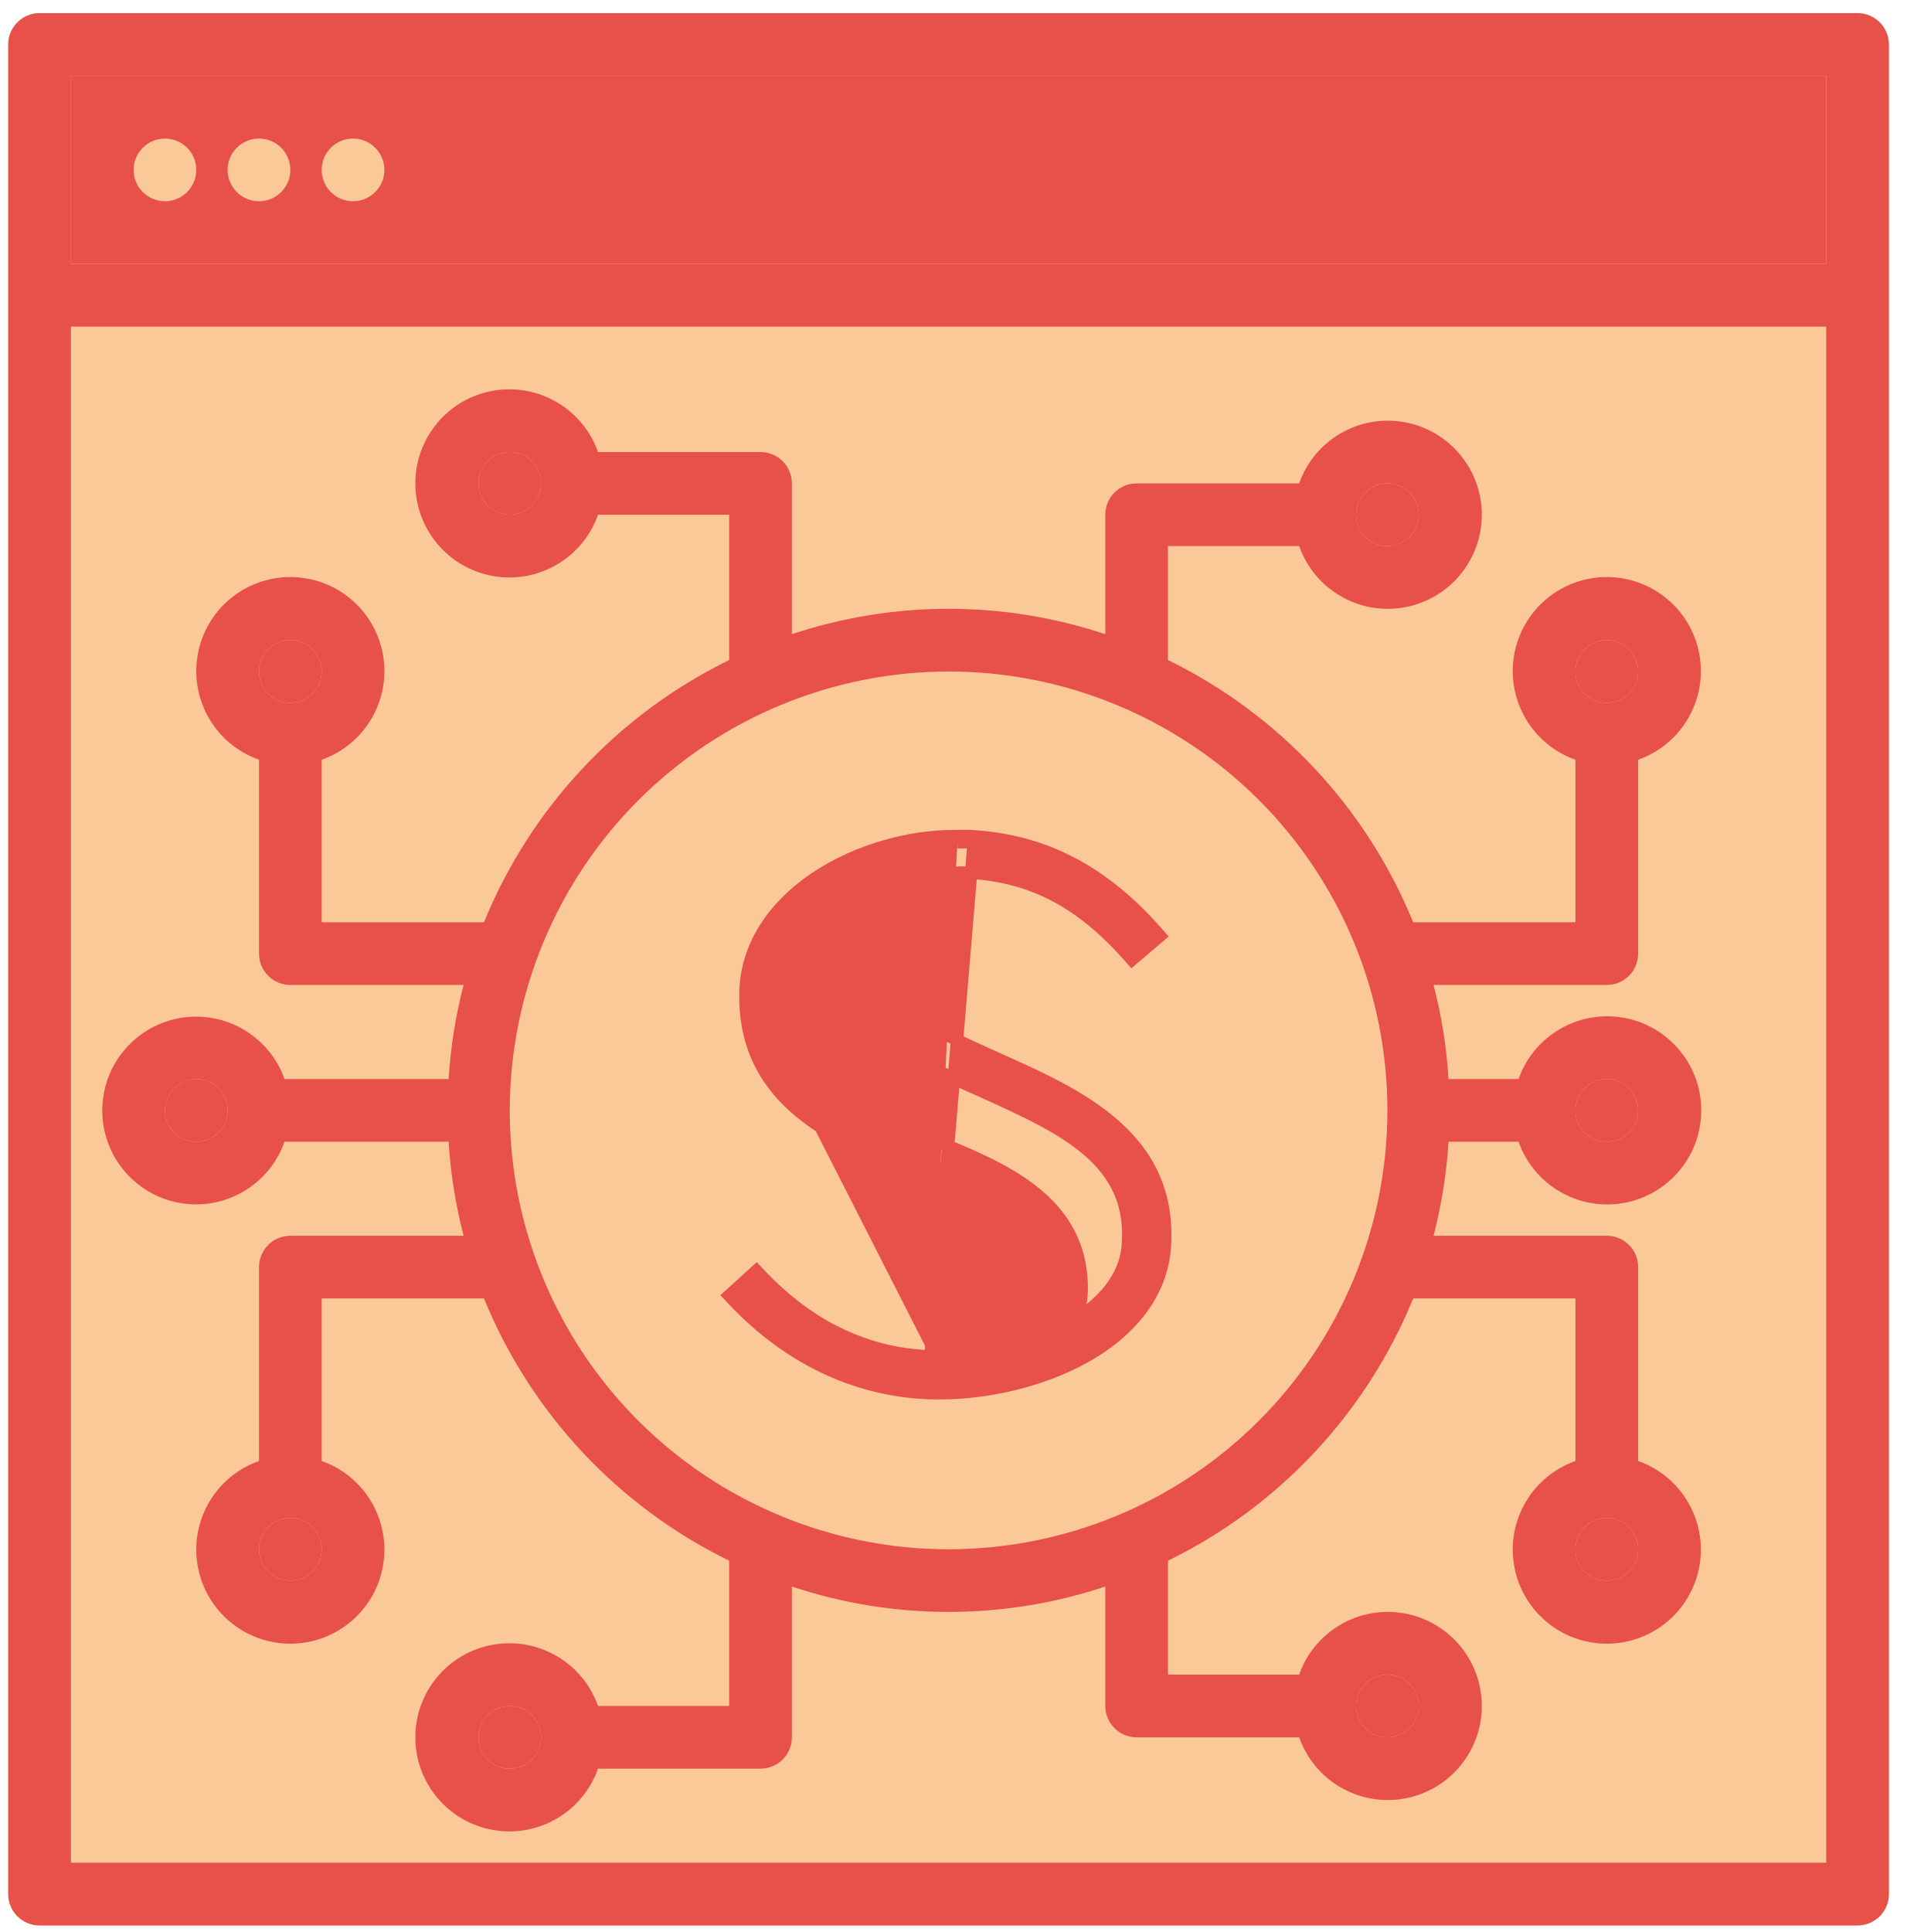
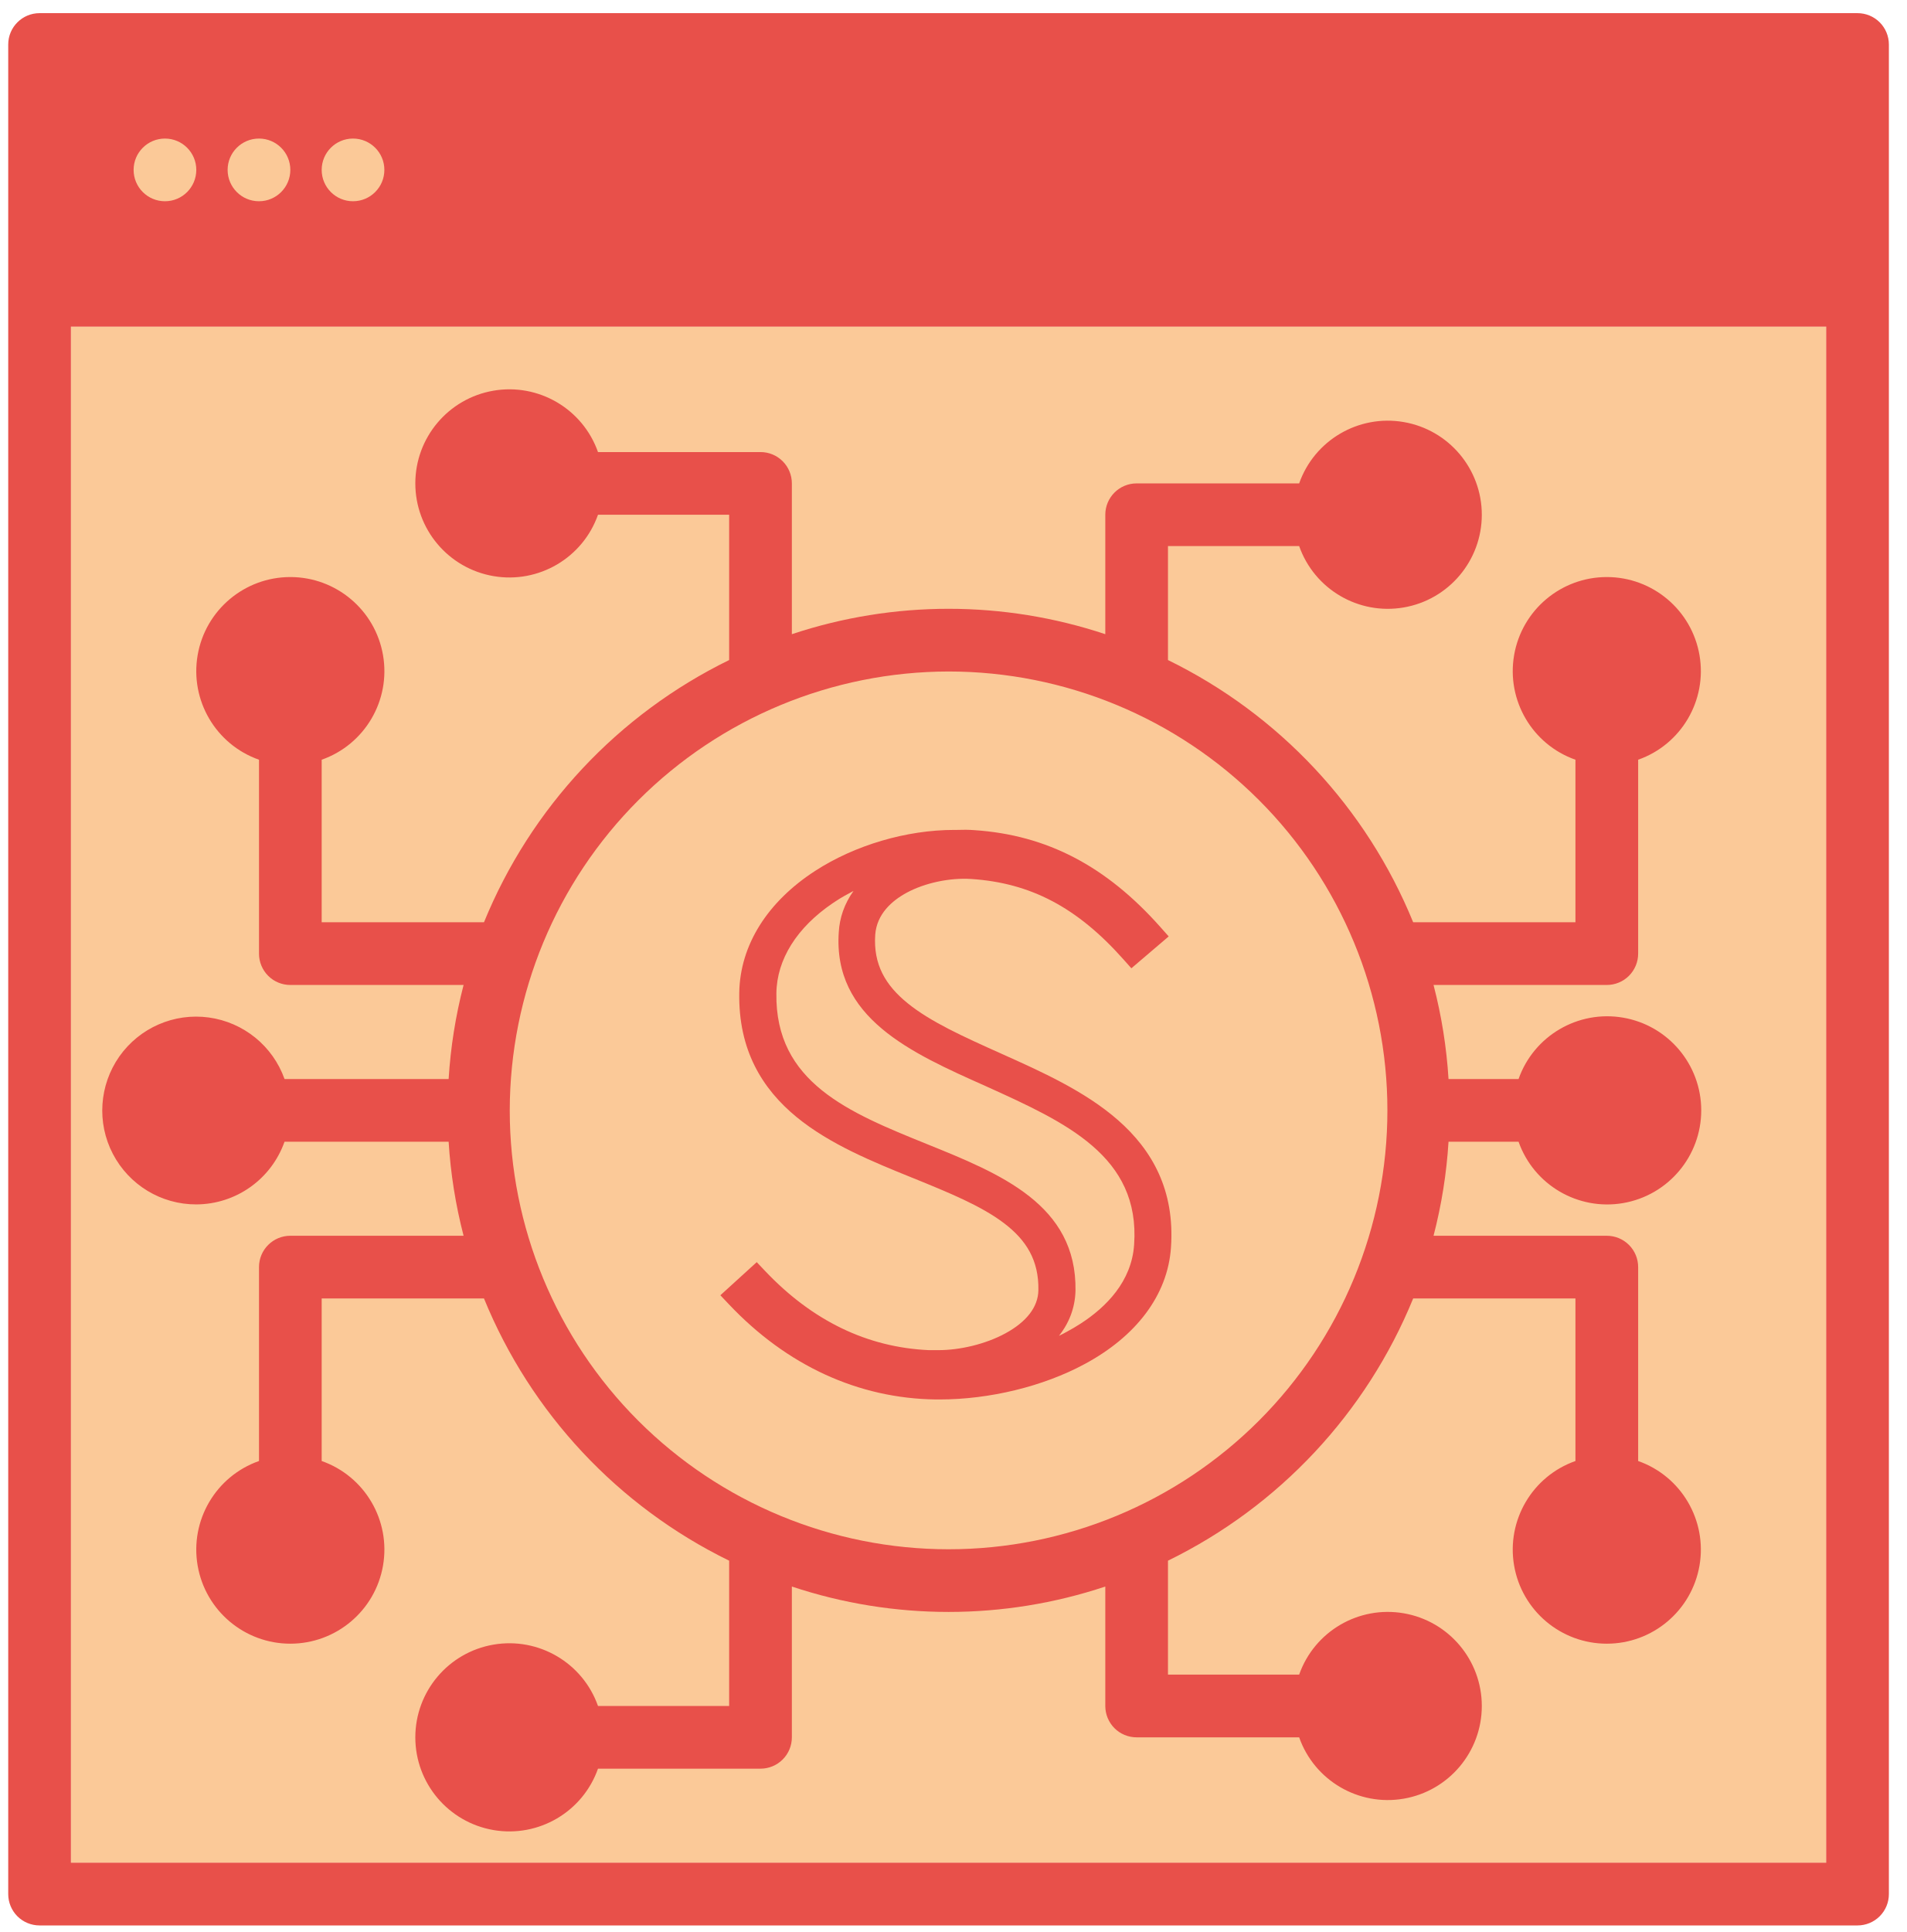
<svg xmlns="http://www.w3.org/2000/svg" width="77" height="78" viewBox="0 0 77 78" fill="none">
-   <path d="M75.004 0.531H1.598C0.898 0.531 0.332 1.098 0.332 1.797V76.469C0.332 76.805 0.465 77.127 0.702 77.365C0.94 77.602 1.262 77.735 1.598 77.735H75.004C75.339 77.735 75.662 77.602 75.899 77.365C76.137 77.127 76.27 76.805 76.27 76.469V1.797C76.27 1.461 76.137 1.139 75.899 0.901C75.662 0.664 75.339 0.531 75.004 0.531ZM2.864 3.062H73.739V10.656H2.864V3.062ZM73.739 75.203H2.864V13.188H73.739V75.203Z" fill="#FBC998" />
  <path d="M73.739 75.203H2.864V13.188H73.739V75.203Z" fill="#FBC998" />
-   <path d="M2.864 3.062H73.739V10.656H2.864V3.062Z" fill="#FBC998" />
-   <path d="M75.004 0.531H1.598C0.898 0.531 0.332 1.098 0.332 1.797V76.469C0.332 76.805 0.465 77.127 0.702 77.365C0.94 77.602 1.262 77.735 1.598 77.735H75.004C75.339 77.735 75.662 77.602 75.899 77.365C76.137 77.127 76.27 76.805 76.27 76.469V1.797C76.27 1.462 76.137 1.139 75.899 0.901C75.662 0.664 75.339 0.531 75.004 0.531ZM2.864 3.063H73.739V10.656H2.864V3.063ZM73.739 75.203H2.864V13.188H73.739V75.203Z" fill="#E8504A" />
-   <path d="M2.864 3.063H73.739V10.656H2.864V3.063Z" fill="#E8504A" />
-   <path d="M7.926 48.625C9.531 48.619 10.954 47.607 11.489 46.094H18.115C18.194 47.376 18.396 48.648 18.719 49.891H11.723C11.024 49.891 10.458 50.457 10.458 51.157V58.985C8.714 59.598 7.667 61.383 7.98 63.205C8.293 65.028 9.875 66.36 11.723 66.36C13.571 66.36 15.153 65.028 15.466 63.205C15.78 61.383 14.732 59.598 12.989 58.985V52.422H19.542C21.43 57.048 24.955 60.816 29.442 63.009V68.875H24.146C23.532 67.132 21.747 66.085 19.925 66.398C18.102 66.711 16.77 68.293 16.77 70.141C16.77 71.989 18.102 73.571 19.925 73.884C21.747 74.197 23.532 73.15 24.146 71.406H30.708C31.043 71.406 31.366 71.273 31.603 71.036C31.841 70.799 31.974 70.476 31.974 70.141V64.053C36.081 65.42 40.523 65.42 44.63 64.053V68.875C44.63 69.21 44.763 69.533 45 69.771C45.237 70.008 45.56 70.141 45.895 70.141H52.458C53.072 71.884 54.856 72.931 56.678 72.618C58.501 72.305 59.833 70.723 59.833 68.875C59.833 67.027 58.501 65.445 56.678 65.132C54.856 64.819 53.072 65.866 52.458 67.609H47.161V63.009C51.648 60.816 55.172 57.048 57.062 52.422H63.614V58.985C61.871 59.598 60.824 61.383 61.137 63.205C61.45 65.028 63.032 66.36 64.88 66.36C66.728 66.36 68.31 65.028 68.623 63.205C68.936 61.383 67.889 59.598 66.146 58.985V51.157C66.146 50.821 66.013 50.498 65.775 50.261C65.538 50.024 65.215 49.891 64.88 49.891H57.884C58.207 48.648 58.41 47.376 58.489 46.094H61.317C61.931 47.837 63.716 48.885 65.538 48.572C67.361 48.258 68.693 46.676 68.693 44.828C68.693 42.981 67.361 41.399 65.538 41.085C63.716 40.772 61.931 41.819 61.317 43.563H58.489C58.41 42.282 58.207 41.01 57.884 39.766H64.88C65.215 39.766 65.538 39.633 65.775 39.396C66.013 39.158 66.146 38.836 66.146 38.5V30.672C67.889 30.059 68.936 28.274 68.623 26.452C68.31 24.629 66.728 23.297 64.88 23.297C63.032 23.297 61.45 24.629 61.137 26.452C60.824 28.274 61.871 30.059 63.614 30.672V37.235H57.062C55.173 32.609 51.648 28.841 47.161 26.648V22.047H52.458C53.072 23.791 54.856 24.838 56.678 24.525C58.501 24.212 59.833 22.63 59.833 20.782C59.833 18.934 58.501 17.352 56.678 17.039C54.856 16.726 53.072 17.773 52.458 19.516H45.895C45.196 19.516 44.63 20.083 44.63 20.782V25.604C40.523 24.237 36.08 24.237 31.974 25.604V19.516C31.974 19.181 31.841 18.858 31.603 18.621C31.366 18.383 31.043 18.251 30.708 18.251H24.146C23.532 16.507 21.747 15.46 19.925 15.773C18.102 16.086 16.77 17.668 16.77 19.516C16.77 21.364 18.102 22.946 19.925 23.259C21.747 23.573 23.532 22.525 24.146 20.782H29.442V26.648C24.956 28.841 21.431 32.609 19.542 37.235H12.989V30.672C14.732 30.059 15.78 28.274 15.466 26.452C15.153 24.629 13.571 23.297 11.723 23.297C9.875 23.297 8.293 24.629 7.98 26.452C7.667 28.274 8.714 30.059 10.458 30.672V38.5C10.458 38.836 10.591 39.158 10.828 39.396C11.065 39.633 11.388 39.766 11.723 39.766H18.719C18.396 41.01 18.194 42.281 18.115 43.563H11.489C11.014 42.228 9.834 41.272 8.433 41.079C7.028 40.886 5.636 41.494 4.819 42.652C4.006 43.81 3.902 45.328 4.557 46.585C5.212 47.841 6.509 48.629 7.926 48.625ZM11.723 63.813C11.211 63.813 10.749 63.506 10.553 63.031C10.36 62.56 10.467 62.016 10.828 61.652C11.192 61.291 11.736 61.184 12.207 61.377C12.682 61.573 12.989 62.035 12.989 62.547C12.989 62.883 12.856 63.205 12.619 63.443C12.381 63.68 12.059 63.813 11.723 63.813ZM20.583 71.407C20.07 71.407 19.608 71.1 19.412 70.625C19.219 70.154 19.327 69.609 19.688 69.246C20.052 68.885 20.596 68.777 21.067 68.97C21.542 69.166 21.849 69.629 21.849 70.141C21.849 70.476 21.716 70.799 21.478 71.037C21.241 71.274 20.918 71.407 20.583 71.407ZM56.02 67.61C56.533 67.61 56.995 67.917 57.191 68.391C57.384 68.863 57.277 69.407 56.916 69.771C56.552 70.132 56.008 70.239 55.536 70.046C55.062 69.85 54.755 69.388 54.755 68.875C54.755 68.176 55.321 67.61 56.02 67.61ZM64.88 63.813C64.368 63.813 63.906 63.506 63.71 63.031C63.517 62.56 63.624 62.016 63.985 61.652C64.349 61.291 64.893 61.184 65.364 61.377C65.839 61.573 66.146 62.035 66.146 62.547C66.146 62.883 66.013 63.205 65.776 63.443C65.538 63.68 65.216 63.813 64.88 63.813ZM64.88 25.844C65.393 25.844 65.855 26.151 66.051 26.626C66.244 27.097 66.136 27.641 65.776 28.005C65.412 28.366 64.868 28.474 64.396 28.28C63.922 28.084 63.615 27.622 63.615 27.11C63.615 26.41 64.181 25.844 64.88 25.844ZM56.02 19.516C56.533 19.516 56.995 19.823 57.191 20.297C57.384 20.769 57.277 21.313 56.916 21.677C56.552 22.038 56.008 22.145 55.536 21.952C55.062 21.756 54.755 21.294 54.755 20.782C54.755 20.082 55.321 19.516 56.02 19.516ZM20.583 20.782C20.07 20.782 19.608 20.475 19.412 20C19.219 19.529 19.327 18.985 19.688 18.621C20.052 18.26 20.596 18.152 21.067 18.345C21.542 18.541 21.849 19.003 21.849 19.516C21.849 19.851 21.716 20.174 21.478 20.412C21.241 20.649 20.918 20.782 20.583 20.782ZM11.723 25.844C12.236 25.844 12.698 26.151 12.894 26.626C13.087 27.097 12.979 27.641 12.619 28.005C12.255 28.366 11.711 28.474 11.239 28.28C10.765 28.084 10.458 27.622 10.458 27.11C10.458 26.41 11.024 25.844 11.723 25.844ZM64.879 43.563C65.392 43.563 65.854 43.87 66.05 44.344C66.243 44.816 66.136 45.36 65.775 45.724C65.411 46.085 64.867 46.192 64.395 45.999C63.921 45.803 63.614 45.341 63.614 44.828C63.614 44.129 64.18 43.563 64.879 43.563ZM38.302 27.11C43 27.11 47.509 28.977 50.832 32.299C54.154 35.621 56.021 40.13 56.021 44.829C56.021 49.528 54.154 54.036 50.832 57.359C47.51 60.682 43.001 62.548 38.302 62.548C33.603 62.548 29.095 60.681 25.772 57.359C22.449 54.037 20.583 49.528 20.583 44.829C20.589 40.13 22.456 35.628 25.778 32.306C29.101 28.983 33.603 27.117 38.302 27.11ZM7.927 43.563C8.439 43.563 8.901 43.87 9.097 44.344C9.29 44.816 9.183 45.36 8.822 45.724C8.458 46.085 7.914 46.192 7.443 45.999C6.968 45.803 6.661 45.341 6.661 44.828C6.661 44.129 7.228 43.563 7.927 43.563Z" fill="#E8504A" />
-   <path d="M11.723 25.844C12.236 25.844 12.698 26.151 12.894 26.626C13.087 27.097 12.979 27.641 12.619 28.005C12.255 28.366 11.711 28.474 11.239 28.28C10.765 28.084 10.458 27.622 10.458 27.11C10.458 26.41 11.024 25.844 11.723 25.844Z" fill="#E8504A" />
-   <path d="M20.583 20.782C20.07 20.782 19.608 20.475 19.412 20C19.219 19.529 19.327 18.985 19.688 18.621C20.052 18.26 20.596 18.152 21.067 18.345C21.542 18.541 21.849 19.003 21.849 19.516C21.849 19.851 21.716 20.174 21.478 20.412C21.241 20.649 20.918 20.782 20.583 20.782Z" fill="#E8504A" />
-   <path d="M56.02 19.516C56.533 19.516 56.995 19.823 57.191 20.297C57.384 20.769 57.277 21.313 56.916 21.677C56.552 22.038 56.008 22.145 55.536 21.952C55.062 21.756 54.755 21.294 54.755 20.782C54.755 20.082 55.321 19.516 56.02 19.516Z" fill="#E8504A" />
-   <path d="M64.88 25.844C65.393 25.844 65.855 26.151 66.051 26.626C66.244 27.097 66.136 27.641 65.776 28.005C65.412 28.366 64.868 28.474 64.396 28.28C63.922 28.084 63.615 27.622 63.615 27.11C63.615 26.41 64.181 25.844 64.88 25.844Z" fill="#E8504A" />
-   <path d="M64.879 43.563C65.392 43.563 65.854 43.87 66.05 44.344C66.243 44.816 66.136 45.36 65.775 45.724C65.411 46.085 64.867 46.192 64.395 45.999C63.921 45.803 63.614 45.341 63.614 44.828C63.614 44.129 64.18 43.563 64.879 43.563Z" fill="#E8504A" />
-   <path d="M64.88 63.813C64.368 63.813 63.906 63.506 63.71 63.031C63.517 62.56 63.624 62.016 63.985 61.652C64.349 61.291 64.893 61.184 65.364 61.377C65.839 61.573 66.146 62.035 66.146 62.547C66.146 62.883 66.013 63.205 65.776 63.443C65.538 63.68 65.216 63.813 64.88 63.813Z" fill="#E8504A" />
-   <path d="M56.02 67.61C56.533 67.61 56.995 67.917 57.191 68.391C57.384 68.863 57.277 69.407 56.916 69.771C56.552 70.132 56.008 70.239 55.536 70.046C55.062 69.85 54.755 69.388 54.755 68.875C54.755 68.176 55.321 67.61 56.02 67.61Z" fill="#E8504A" />
-   <path d="M20.583 71.407C20.07 71.407 19.608 71.1 19.412 70.625C19.219 70.154 19.327 69.609 19.688 69.246C20.052 68.885 20.596 68.777 21.067 68.97C21.542 69.166 21.849 69.629 21.849 70.141C21.849 70.476 21.716 70.799 21.478 71.037C21.241 71.274 20.918 71.407 20.583 71.407Z" fill="#E8504A" />
-   <path d="M11.723 63.813C11.211 63.813 10.749 63.506 10.553 63.031C10.36 62.56 10.467 62.016 10.828 61.652C11.192 61.291 11.736 61.184 12.207 61.377C12.682 61.573 12.989 62.035 12.989 62.547C12.989 62.883 12.856 63.205 12.619 63.443C12.381 63.68 12.059 63.813 11.723 63.813Z" fill="#E8504A" />
-   <path d="M7.927 43.563C8.439 43.563 8.901 43.87 9.097 44.344C9.29 44.816 9.183 45.36 8.822 45.724C8.458 46.085 7.914 46.192 7.443 45.999C6.968 45.803 6.661 45.341 6.661 44.828C6.661 44.129 7.228 43.563 7.927 43.563Z" fill="#E8504A" />
-   <path d="M5.395 6.859C5.395 6.16 5.962 5.594 6.661 5.594V5.594C7.36 5.594 7.926 6.16 7.926 6.859V6.859C7.926 7.558 7.36 8.125 6.661 8.125V8.125C5.962 8.125 5.395 7.558 5.395 6.859V6.859Z" fill="#FBC998" />
-   <path d="M9.191 6.859C9.191 6.16 9.758 5.594 10.457 5.594V5.594C11.156 5.594 11.723 6.16 11.723 6.859V6.859C11.723 7.558 11.156 8.125 10.457 8.125V8.125C9.758 8.125 9.191 7.558 9.191 6.859V6.859Z" fill="#FBC998" />
-   <path d="M12.989 6.859C12.989 6.16 13.555 5.594 14.254 5.594V5.594C14.953 5.594 15.52 6.16 15.52 6.859V6.859C15.52 7.558 14.953 8.125 14.254 8.125V8.125C13.555 8.125 12.989 7.558 12.989 6.859V6.859Z" fill="#FBC998" />
-   <path d="M37.57 54.762V54.759H37.82H37.82H37.82H37.82H37.82H37.821H37.821H37.821H37.821H37.821H37.821H37.822H37.822H37.822H37.822H37.822H37.822H37.822H37.823H37.823H37.823H37.823H37.823H37.823H37.824H37.824H37.824H37.824H37.824H37.824H37.824H37.825H37.825H37.825H37.825H37.825H37.825H37.825H37.826H37.826H37.826H37.826H37.826H37.826H37.827H37.827H37.827H37.827H37.827H37.827H37.828H37.828H37.828H37.828H37.828H37.828H37.828H37.828H37.829H37.829H37.829H37.829H37.829H37.829H37.83H37.83H37.83H37.83H37.83H37.83H37.83H37.831H37.831H37.831H37.831H37.831H37.831H37.831H37.832H37.832H37.832H37.832H37.832H37.832H37.832H37.833H37.833H37.833H37.833H37.833H37.833H37.833H37.834H37.834H37.834H37.834H37.834H37.834H37.834H37.835H37.835H37.835H37.835H37.835H37.835H37.835H37.836H37.836H37.836H37.836H37.836H37.836H37.836H37.837H37.837H37.837H37.837H37.837H37.837H37.837H37.837H37.838H37.838H37.838H37.838H37.838H37.838H37.839H37.839H37.839H37.839H37.839H37.839H37.839H37.84H37.84H37.84H37.84H37.84H37.84H37.84H37.84H37.841H37.841H37.841H37.841H37.841H37.841H37.841H37.842H37.842H37.842H37.842H37.842H37.842H37.842H37.843H37.843H37.843H37.843H37.843H37.843H37.843H37.843H37.844H37.844H37.844H37.844H37.844H37.844H37.844H37.844H37.845H37.845H37.845H37.845H37.845H37.845H37.845H37.846H37.846H37.846H37.846H37.846H37.846H37.846H37.846H37.847H37.847H37.847H37.847H37.847H37.847H37.847H37.848H37.848H37.848H37.848H37.848H37.848H37.848H37.849H37.849H37.849H37.849H37.849H37.849H37.849H37.849H37.85H37.85H37.85H37.85H37.85H37.85H37.85H37.85H37.851H37.851H37.851H37.851H37.851H37.851H37.851H37.852H37.852H37.852H37.852H37.852H37.852H37.852H37.852H37.853H37.853H37.853H37.853H37.853H37.853H37.853H37.853H37.854H37.854H37.854H37.854H37.854H37.854H37.855H37.855H37.855H37.855H37.855H37.855H37.855H37.855H37.855H37.856H37.856H37.856H37.856H37.856H37.856H37.856H37.857H37.857H37.857H37.857H37.857H37.857H37.857H37.858H37.858H37.858H37.858H37.858H37.858H37.858H37.858H37.859H37.859H37.859H37.859H37.859H37.859H37.859H37.859H37.86H37.86H37.86H37.86H37.86H37.86H37.86H37.861H37.861H37.861H37.861H37.861H37.861H37.861H37.861H37.862H37.862H37.862H37.862H37.862H37.862H37.862H37.862H37.863H37.863H37.863H37.863H37.863H37.863H37.864H37.864H37.864H37.864H37.864H37.864H37.864H37.864H37.864H37.865H37.865H37.865H37.865H37.865H37.865H37.865H37.866H37.866H37.866H37.866H37.866H37.866H37.866H37.867H37.867H37.867H37.867H37.867H37.867H37.867H37.867H37.868H37.868H37.868H37.868H37.868H37.868H37.868H37.869H37.869H37.869H37.869H37.869H37.869H37.869H37.87H37.87H37.87H37.87H37.87H37.87H37.87H37.87H37.871H37.871H37.871H37.871H37.871H37.871H37.871H37.872H37.872H37.872H37.872H37.872H37.872H37.872H37.873H37.873H37.873H37.873H37.873H37.873H37.873H37.873H37.874H37.874H37.874H37.874H37.874H37.874H37.874H37.875H37.875H37.875H37.875H37.875H37.875H37.876H37.876H37.876H37.876H37.876H37.876H37.876H37.876H37.877H37.877H37.877H37.877H37.877H37.877H37.877H37.878H37.878H37.878H37.878H37.878H37.878H37.878H37.879H37.879H37.879H37.879H37.879H37.879H37.879H37.88H37.88H37.88H37.88H37.88H37.88H37.88H37.881H37.881H37.881H37.881H37.881H37.881H37.882H37.882H37.882H37.882H37.882H37.882H37.882H37.883H37.883H37.883H37.883H37.883H37.883H37.883H37.883H37.884H37.884H37.884H37.884H37.884H37.884H37.885H37.885H37.885H37.885H37.885H37.885H37.886H37.886H37.886H37.886H37.886H37.886H37.886H37.886H37.887H37.887H37.887H37.887H37.887H37.887H37.888H37.888H37.888H37.888H37.888H37.888H37.889H37.889H37.889H37.889H37.889H37.889H37.889H37.89H37.89H37.89H37.89H37.89H37.89H37.891H37.891H37.891H37.891H37.891H37.891H37.892H37.892H37.892C38.785 54.759 39.87 54.514 40.728 54.044C41.591 53.573 42.166 52.91 42.178 52.095L42.178 52.094C42.203 50.787 41.635 49.902 40.695 49.186C39.739 48.459 38.416 47.922 36.952 47.326L36.943 47.323L36.943 47.322L36.917 47.312C35.348 46.677 33.632 45.982 32.319 44.903C30.984 43.805 30.062 42.307 30.1 40.089M37.57 54.762L37.892 55.009C39.755 55.009 42.401 53.992 42.428 52.098C42.482 49.304 39.972 48.284 37.07 47.104L37.037 47.091L37.03 47.088C33.864 45.806 30.278 44.354 30.35 40.093C30.377 38.35 31.385 36.748 33.185 35.581C34.715 34.59 36.704 34.006 38.531 34.006H38.657M37.57 54.762C34.989 54.666 32.687 53.569 30.711 51.484L30.543 51.306L30.361 51.471L29.633 52.135L29.444 52.306L29.619 52.491C31.902 54.907 34.727 56.214 37.799 56.25V56.25H37.802H37.802H37.802H37.803H37.803H37.803H37.803H37.804H37.804H37.804H37.804H37.805H37.805H37.805H37.806H37.806H37.806H37.806H37.806H37.807H37.807H37.807H37.808H37.808H37.808H37.808H37.809H37.809H37.809H37.809H37.81H37.81H37.81H37.81H37.811H37.811H37.811H37.812H37.812H37.812H37.812H37.813H37.813H37.813H37.813H37.814H37.814H37.814H37.814H37.815H37.815H37.815H37.816H37.816H37.816H37.816H37.817H37.817H37.817H37.817H37.818H37.818H37.818H37.818H37.819H37.819H37.819H37.819H37.82H37.82H37.82H37.821H37.821H37.821H37.821H37.822H37.822H37.822H37.822H37.823H37.823H37.823H37.823H37.824H37.824H37.824H37.825H37.825H37.825H37.825H37.825H37.826H37.826H37.826H37.827H37.827H37.827H37.827H37.828H37.828H37.828H37.828H37.829H37.829H37.829H37.83H37.83H37.83H37.83H37.831H37.831H37.831H37.831H37.832H37.832H37.832H37.832H37.833H37.833H37.833H37.833H37.834H37.834H37.834H37.834H37.835H37.835H37.835H37.836H37.836H37.836H37.836H37.837H37.837H37.837H37.837H37.838H37.838H37.838H37.838H37.839H37.839H37.839H37.84H37.84H37.84H37.84H37.84H37.841H37.841H37.841H37.842H37.842H37.842H37.842H37.843H37.843H37.843H37.843H37.844H37.844H37.844H37.844H37.845H37.845H37.845H37.846H37.846H37.846H37.846H37.847H37.847H37.847H37.847H37.848H37.848H37.848H37.849H37.849H37.849H37.849H37.849H37.85H37.85H37.85H37.851H37.851H37.851H37.851H37.852H37.852H37.852H37.852H37.853H37.853H37.853H37.853H37.854H37.854H37.854H37.855H37.855H37.855H37.855H37.856H37.856H37.856H37.856H37.857H37.857H37.857H37.857H37.858H37.858H37.858H37.858H37.859H37.859H37.859H37.859H37.86H37.86H37.86H37.861H37.861H37.861H37.861H37.862H37.862H37.862H37.862H37.863H37.863H37.863H37.864H37.864H37.864H37.864H37.864H37.865H37.865H37.865H37.866H37.866H37.866H37.866H37.867H37.867H37.867H37.867H37.868H37.868H37.868H37.868H37.869H37.869H37.869H37.87H37.87H37.87H37.87H37.871H37.871H37.871H37.871H37.872H37.872H37.872H37.873H37.873H37.873H37.873H37.873H37.874H37.874H37.874H37.875H37.875H37.875H37.875H37.876H37.876H37.876H37.876H37.877H37.877H37.877H37.877H37.878H37.878H37.878H37.879H37.879H37.879H37.879H37.88H37.88H37.88H37.88H37.881H37.881H37.881H37.881H37.882H37.882H37.882H37.883H37.883H37.883H37.883H37.883H37.884H37.884H37.884H37.885H37.885H37.885H37.885H37.886H37.886H37.886H37.886H37.887H37.887H37.887H37.888H37.888H37.888H37.888H37.889H37.889H37.889H37.889H37.89H37.89H37.89H37.89H37.891H37.891H37.891H37.891H37.892H37.892H37.892H37.892H37.893H37.893H37.893H37.894H37.894H37.894H37.894H37.895H37.895H37.895H37.895H37.896H37.896H37.896H37.896H37.897H37.897H37.897H37.898H37.898H37.898H37.898H37.899H37.899H37.899H37.899H37.9H37.9H37.9H37.9H37.901H37.901H37.901H37.901H37.902H37.902H37.902H37.903H37.903H37.903H37.903H37.904H37.904H37.904H37.904H37.905H37.905H37.905H37.905H37.906H37.906H37.906H37.907H37.907H37.907H37.907H37.907H37.908H37.908H37.908H37.909H37.909H37.909H37.909H37.91H37.91H37.91H37.91H37.911H37.911H37.911H37.911H37.912H37.912H37.912H37.913H37.913H37.913H37.913H37.914H37.914H37.914H37.914H37.915H37.915H37.915H37.915H37.916H37.916H37.916H37.916H37.917H37.917H37.917H37.917H37.918H37.918H37.918H37.919H37.919H37.919H37.919H37.92H37.92H37.92H37.92H37.921H37.921H37.921H37.922H37.922H37.922H37.922H37.922H37.923H37.923H37.923H37.924H37.924H37.924H37.924H37.925H37.925H37.925H37.925H37.926H37.926H37.926H37.926H37.927H37.927H37.927H37.928H37.928H37.928H37.928H37.929H37.929H37.929H37.929H37.93H37.93H37.93H37.931H37.931H37.931H37.931H37.931H37.932H37.932H37.932H37.933H37.933H37.933H37.933H37.934H37.934H37.934H37.934H37.935H37.935H37.935H37.935H37.936H37.936H37.936H37.937H37.937C39.91 56.25 42.039 55.737 43.68 54.849C45.693 53.769 46.908 52.173 47.033 50.346C47.188 48.124 46.307 46.576 44.979 45.411C43.671 44.263 41.922 43.48 40.323 42.765L40.307 42.758C38.808 42.085 37.454 41.477 36.492 40.698C35.547 39.932 35.003 39.019 35.09 37.722C35.162 36.753 35.869 36.157 36.498 35.818L36.499 35.818C37.274 35.399 38.325 35.178 39.234 35.237C41.697 35.4 43.636 36.416 45.544 38.56L45.707 38.743L45.893 38.584L46.64 37.947L46.834 37.782L46.665 37.591C44.522 35.178 42.187 33.956 39.332 33.765M37.57 54.762L39.314 34.015M30.1 40.089L30.35 40.093L30.1 40.089C30.1 40.089 30.1 40.089 30.1 40.089ZM30.1 40.089C30.128 38.242 31.198 36.572 33.049 35.371L33.049 35.371C34.62 34.353 36.656 33.756 38.531 33.756H38.531H38.531H38.531H38.532H38.532H38.532H38.532H38.532H38.533H38.533H38.533H38.533H38.533H38.534H38.534H38.534H38.534H38.535H38.535H38.535H38.535H38.535H38.536H38.536H38.536H38.536H38.537H38.537H38.537H38.537H38.537H38.538H38.538H38.538H38.538H38.538H38.539H38.539H38.539H38.539H38.54H38.54H38.54H38.54H38.541H38.541H38.541H38.541H38.541H38.542H38.542H38.542H38.542H38.542H38.543H38.543H38.543H38.543H38.544H38.544H38.544H38.544H38.544H38.545H38.545H38.545H38.545H38.546H38.546H38.546H38.546H38.547H38.547H38.547H38.547H38.547H38.548H38.548H38.548H38.548H38.548H38.549H38.549H38.549H38.549H38.55H38.55H38.55H38.55H38.551H38.551H38.551H38.551H38.551H38.552H38.552H38.552H38.552H38.553H38.553H38.553H38.553H38.553H38.554H38.554H38.554H38.554H38.555H38.555H38.555H38.555H38.556H38.556H38.556H38.556H38.556H38.557H38.557H38.557H38.557H38.558H38.558H38.558H38.558H38.559H38.559H38.559H38.559H38.56H38.56H38.56H38.56H38.56H38.561H38.561H38.561H38.561H38.562H38.562H38.562H38.562H38.563H38.563H38.563H38.563H38.564H38.564H38.564H38.564H38.565H38.565H38.565H38.565H38.566H38.566H38.566H38.566H38.566H38.567H38.567H38.567H38.567H38.568H38.568H38.568H38.568H38.569H38.569H38.569H38.569H38.569H38.57H38.57H38.57H38.571H38.571H38.571H38.571H38.572H38.572H38.572H38.572H38.572H38.573H38.573H38.573H38.573H38.574H38.574H38.574H38.574H38.575H38.575H38.575H38.575H38.576H38.576H38.576H38.576H38.577H38.577H38.577H38.577H38.578H38.578H38.578H38.578H38.578H38.579H38.579H38.579H38.58H38.58H38.58H38.58H38.581H38.581H38.581H38.581H38.581H38.582H38.582H38.582H38.583H38.583H38.583H38.583H38.583H38.584H38.584H38.584H38.584H38.585H38.585H38.585H38.585H38.586H38.586H38.586H38.586H38.587H38.587H38.587H38.587H38.588H38.588H38.588H38.588H38.589H38.589H38.589H38.589H38.59H38.59H38.59H38.59H38.591H38.591H38.591H38.591H38.592H38.592H38.592H38.592H38.593H38.593H38.593H38.593H38.594H38.594H38.594H38.594H38.595H38.595H38.595H38.595H38.596H38.596H38.596H38.596H38.597H38.597H38.597H38.597H38.598H38.598H38.598H38.599H38.599H38.599H38.599H38.599H38.6H38.6H38.6H38.6H38.601H38.601H38.601H38.602H38.602H38.602H38.602H38.602H38.603H38.603H38.603H38.604H38.604H38.604H38.604H38.605H38.605H38.605H38.605H38.606H38.606H38.606H38.606H38.607H38.607H38.607H38.607H38.608H38.608H38.608H38.608H38.609H38.609H38.609H38.609H38.61H38.61H38.61H38.611H38.611H38.611H38.611H38.611H38.612H38.612H38.612H38.613H38.613H38.613H38.613H38.614H38.614H38.614H38.614H38.615H38.615H38.615H38.615H38.616H38.616H38.616H38.616H38.617H38.617H38.617H38.617H38.618H38.618H38.618H38.618H38.619H38.619H38.619H38.62H38.62H38.62H38.62H38.621H38.621H38.621H38.621H38.622H38.622H38.622H38.622H38.623H38.623H38.623H38.623H38.624H38.624H38.624H38.624H38.625H38.625H38.625H38.626H38.626H38.626H38.626H38.627H38.627H38.627H38.627H38.628H38.628H38.628H38.628H38.629H38.629H38.629H38.629H38.63H38.63H38.63H38.63H38.631H38.631H38.631H38.632H38.632H38.632H38.632H38.633H38.633H38.633H38.633H38.634H38.634H38.634H38.634H38.635H38.635H38.635H38.636H38.636H38.636H38.636H38.636H38.637H38.637H38.637H38.638H38.638H38.638H38.638H38.639H38.639H38.639H38.639H38.64H38.64H38.64H38.641H38.641H38.641H38.641H38.642H38.642H38.642H38.642H38.643H38.643H38.643H38.643H38.644H38.644H38.644H38.644H38.645H38.645H38.645H38.645H38.646H38.646H38.646H38.647H38.647H38.647H38.647H38.648H38.648H38.648H38.648H38.649H38.649H38.649H38.649H38.65H38.65H38.65H38.651H38.651H38.651H38.651H38.651H38.652H38.652M38.652 33.756C38.65 33.756 38.649 33.756 38.647 33.756L38.657 34.006M38.652 33.756H38.652H38.652H38.653H38.653H38.653H38.653H38.654H38.654H38.654H38.654H38.655H38.655H38.655H38.656H38.656H38.656H38.656H38.657H38.657V34.006M38.652 33.756C38.881 33.747 39.105 33.747 39.332 33.765M38.657 34.006C38.882 33.997 39.098 33.997 39.314 34.015M39.314 34.015L39.331 33.765C39.331 33.765 39.332 33.765 39.332 33.765M39.314 34.015L39.334 33.766C39.334 33.765 39.333 33.765 39.332 33.765M45.544 50.232L45.544 50.233C45.451 51.638 44.452 52.626 43.437 53.267C43.582 52.913 43.666 52.527 43.677 52.114L43.677 52.111C43.705 50.285 42.902 49.037 41.718 48.102C40.552 47.182 39.005 46.558 37.528 45.961L37.517 45.957C37.517 45.957 37.517 45.957 37.517 45.957C35.933 45.316 34.439 44.707 33.342 43.823C32.262 42.953 31.573 41.819 31.599 40.105L31.599 40.105C31.615 38.821 32.386 37.585 33.829 36.628C33.711 36.939 33.64 37.267 33.619 37.608C33.492 39.438 34.264 40.729 35.446 41.723C36.613 42.704 38.194 43.408 39.707 44.081L39.711 44.083C41.321 44.812 42.841 45.5 43.934 46.441C45.011 47.368 45.664 48.531 45.544 50.232Z" fill="#E8504A" stroke="#E8504A" stroke-width="0.5" />
+   <path d="M73.739 75.203H2.864V13.188H73.739V75.203Z" fill="#FBC998" />
+   <path d="M75.004 0.531H1.598C0.898 0.531 0.332 1.098 0.332 1.797V76.469C0.332 76.805 0.465 77.127 0.702 77.365C0.94 77.602 1.262 77.735 1.598 77.735H75.004C75.339 77.735 75.662 77.602 75.899 77.365C76.137 77.127 76.27 76.805 76.27 76.469V1.797C76.27 1.462 76.137 1.139 75.899 0.901C75.662 0.664 75.339 0.531 75.004 0.531ZM73.739 75.203H2.864V13.188H73.739V75.203Z" fill="#E8504A" />
+   <path fill-rule="evenodd" clip-rule="evenodd" d="M7.926 48.625C9.531 48.619 10.954 47.607 11.489 46.094H18.115C18.194 47.376 18.396 48.648 18.719 49.891H11.723C11.024 49.891 10.458 50.457 10.458 51.157V58.985C8.714 59.598 7.667 61.383 7.98 63.205C8.293 65.028 9.875 66.36 11.723 66.36C13.571 66.36 15.153 65.028 15.466 63.205C15.78 61.383 14.732 59.598 12.989 58.985V52.422H19.542C21.43 57.048 24.955 60.816 29.442 63.009V68.875H24.146C23.532 67.132 21.747 66.085 19.925 66.398C18.102 66.711 16.77 68.293 16.77 70.141C16.77 71.989 18.102 73.571 19.925 73.884C21.747 74.197 23.532 73.15 24.146 71.406H30.708C31.043 71.406 31.366 71.273 31.603 71.036C31.841 70.799 31.974 70.476 31.974 70.141V64.053C36.081 65.42 40.523 65.42 44.63 64.053V68.875C44.63 69.21 44.763 69.533 45 69.771C45.237 70.008 45.56 70.141 45.895 70.141H52.458C53.072 71.884 54.856 72.931 56.678 72.618C58.501 72.305 59.833 70.723 59.833 68.875C59.833 67.027 58.501 65.445 56.678 65.132C54.856 64.819 53.072 65.866 52.458 67.609H47.161V63.009C51.648 60.816 55.172 57.048 57.062 52.422H63.614V58.985C61.871 59.598 60.824 61.383 61.137 63.205C61.45 65.028 63.032 66.36 64.88 66.36C66.728 66.36 68.31 65.028 68.623 63.205C68.936 61.383 67.889 59.598 66.146 58.985V51.157C66.146 50.821 66.013 50.498 65.775 50.261C65.538 50.024 65.215 49.891 64.88 49.891H57.884C58.207 48.648 58.41 47.376 58.489 46.094H61.317C61.931 47.837 63.716 48.885 65.538 48.572C67.361 48.258 68.693 46.676 68.693 44.828C68.693 42.981 67.361 41.399 65.538 41.085C63.716 40.772 61.931 41.819 61.317 43.563H58.489C58.41 42.282 58.207 41.01 57.884 39.766H64.88C65.215 39.766 65.538 39.633 65.775 39.396C66.013 39.158 66.146 38.836 66.146 38.5V30.672C67.889 30.059 68.936 28.274 68.623 26.452C68.31 24.629 66.728 23.297 64.88 23.297C63.032 23.297 61.45 24.629 61.137 26.452C60.824 28.274 61.871 30.059 63.614 30.672V37.235H57.062C55.173 32.609 51.648 28.841 47.161 26.648V22.047H52.458C53.072 23.791 54.856 24.838 56.678 24.525C58.501 24.212 59.833 22.63 59.833 20.782C59.833 18.934 58.501 17.352 56.678 17.039C54.856 16.726 53.072 17.773 52.458 19.516H45.895C45.196 19.516 44.63 20.083 44.63 20.782V25.604C40.523 24.237 36.08 24.237 31.974 25.604V19.516C31.974 19.181 31.841 18.858 31.603 18.621C31.366 18.383 31.043 18.251 30.708 18.251H24.146C23.532 16.507 21.747 15.46 19.925 15.773C18.102 16.086 16.77 17.668 16.77 19.516C16.77 21.364 18.102 22.946 19.925 23.259C21.747 23.573 23.532 22.525 24.146 20.782H29.442V26.648C24.956 28.841 21.431 32.609 19.542 37.235H12.989V30.672C14.732 30.059 15.78 28.274 15.466 26.452C15.153 24.629 13.571 23.297 11.723 23.297C9.875 23.297 8.293 24.629 7.98 26.452C7.667 28.274 8.714 30.059 10.458 30.672V38.5C10.458 38.836 10.591 39.158 10.828 39.396C11.065 39.633 11.388 39.766 11.723 39.766H18.719C18.396 41.01 18.194 42.281 18.115 43.563H11.489C11.014 42.228 9.834 41.272 8.433 41.079C7.028 40.886 5.636 41.494 4.819 42.652C4.006 43.81 3.902 45.328 4.557 46.585C5.212 47.841 6.509 48.629 7.926 48.625ZM50.832 32.299C47.509 28.977 43 27.11 38.302 27.11C33.603 27.117 29.101 28.983 25.778 32.306C22.456 35.628 20.589 40.13 20.583 44.829C20.583 49.528 22.449 54.037 25.772 57.359C29.095 60.681 33.603 62.548 38.302 62.548C43.001 62.548 47.51 60.682 50.832 57.359C54.154 54.036 56.021 49.528 56.021 44.829C56.021 40.13 54.154 35.621 50.832 32.299Z" fill="#E8504A" />
+   <path d="M5.395 6.859C5.395 6.16 5.962 5.594 6.661 5.594C7.36 5.594 7.926 6.16 7.926 6.859C7.926 7.558 7.36 8.125 6.661 8.125C5.962 8.125 5.395 7.558 5.395 6.859Z" fill="#FBC998" />
+   <path d="M9.191 6.859C9.191 6.16 9.758 5.594 10.457 5.594C11.156 5.594 11.723 6.16 11.723 6.859C11.723 7.558 11.156 8.125 10.457 8.125C9.758 8.125 9.191 7.558 9.191 6.859Z" fill="#FBC998" />
+   <path d="M12.989 6.859C12.989 6.16 13.555 5.594 14.254 5.594C14.953 5.594 15.52 6.16 15.52 6.859C15.52 7.558 14.953 8.125 14.254 8.125C13.555 8.125 12.989 7.558 12.989 6.859Z" fill="#FBC998" />
+   <path fill-rule="evenodd" clip-rule="evenodd" d="M43.637 53.436C44.662 52.772 45.695 51.739 45.794 50.249C46.045 46.677 43.031 45.312 39.837 43.866L39.809 43.853C36.767 42.499 33.626 41.092 33.869 37.624C33.886 37.336 33.943 37.058 34.035 36.791C34.136 36.502 34.28 36.228 34.463 35.97C34.211 36.103 33.968 36.235 33.743 36.386C33.703 36.412 33.663 36.438 33.624 36.464C32.178 37.446 31.366 38.732 31.349 40.102C31.295 43.702 34.274 44.914 37.424 46.188C40.403 47.392 43.481 48.639 43.427 52.107C43.418 52.461 43.351 52.792 43.235 53.099C43.17 53.271 43.089 53.436 42.994 53.593C42.993 53.595 42.992 53.596 42.991 53.598C42.922 53.713 42.845 53.823 42.761 53.93C42.869 53.877 42.977 53.824 43.085 53.762C43.265 53.665 43.451 53.556 43.637 53.436ZM37.508 54.509H37.891C38.746 54.509 39.79 54.273 40.608 53.825C41.436 53.372 41.918 52.776 41.928 52.091V52.089C41.951 50.878 41.434 50.063 40.543 49.385C39.617 48.681 38.327 48.155 36.849 47.554L36.805 47.537C35.249 46.906 33.503 46.199 32.161 45.096C30.775 43.957 29.811 42.39 29.85 40.084C29.88 38.135 31.01 36.395 32.913 35.161C34.524 34.117 36.608 33.506 38.531 33.506H38.647C38.88 33.497 39.113 33.497 39.351 33.516C42.279 33.712 44.672 34.971 46.852 37.425L47.19 37.806L45.683 39.092L45.357 38.726C43.486 36.623 41.605 35.645 39.218 35.487C38.353 35.431 37.35 35.643 36.617 36.038C36.016 36.362 35.402 36.899 35.34 37.739C35.259 38.936 35.752 39.776 36.65 40.504C37.58 41.258 38.901 41.853 40.409 42.529L40.443 42.545C42.029 43.255 43.807 44.05 45.144 45.223C46.52 46.431 47.444 48.051 47.282 50.364C47.15 52.3 45.862 53.961 43.799 55.069C42.118 55.978 39.948 56.5 37.937 56.5H37.796C34.65 56.463 31.762 55.122 29.437 52.663L29.087 52.293L30.556 50.956L30.893 51.312C32.81 53.335 35.028 54.398 37.508 54.509Z" fill="#E8504A" />
</svg>
